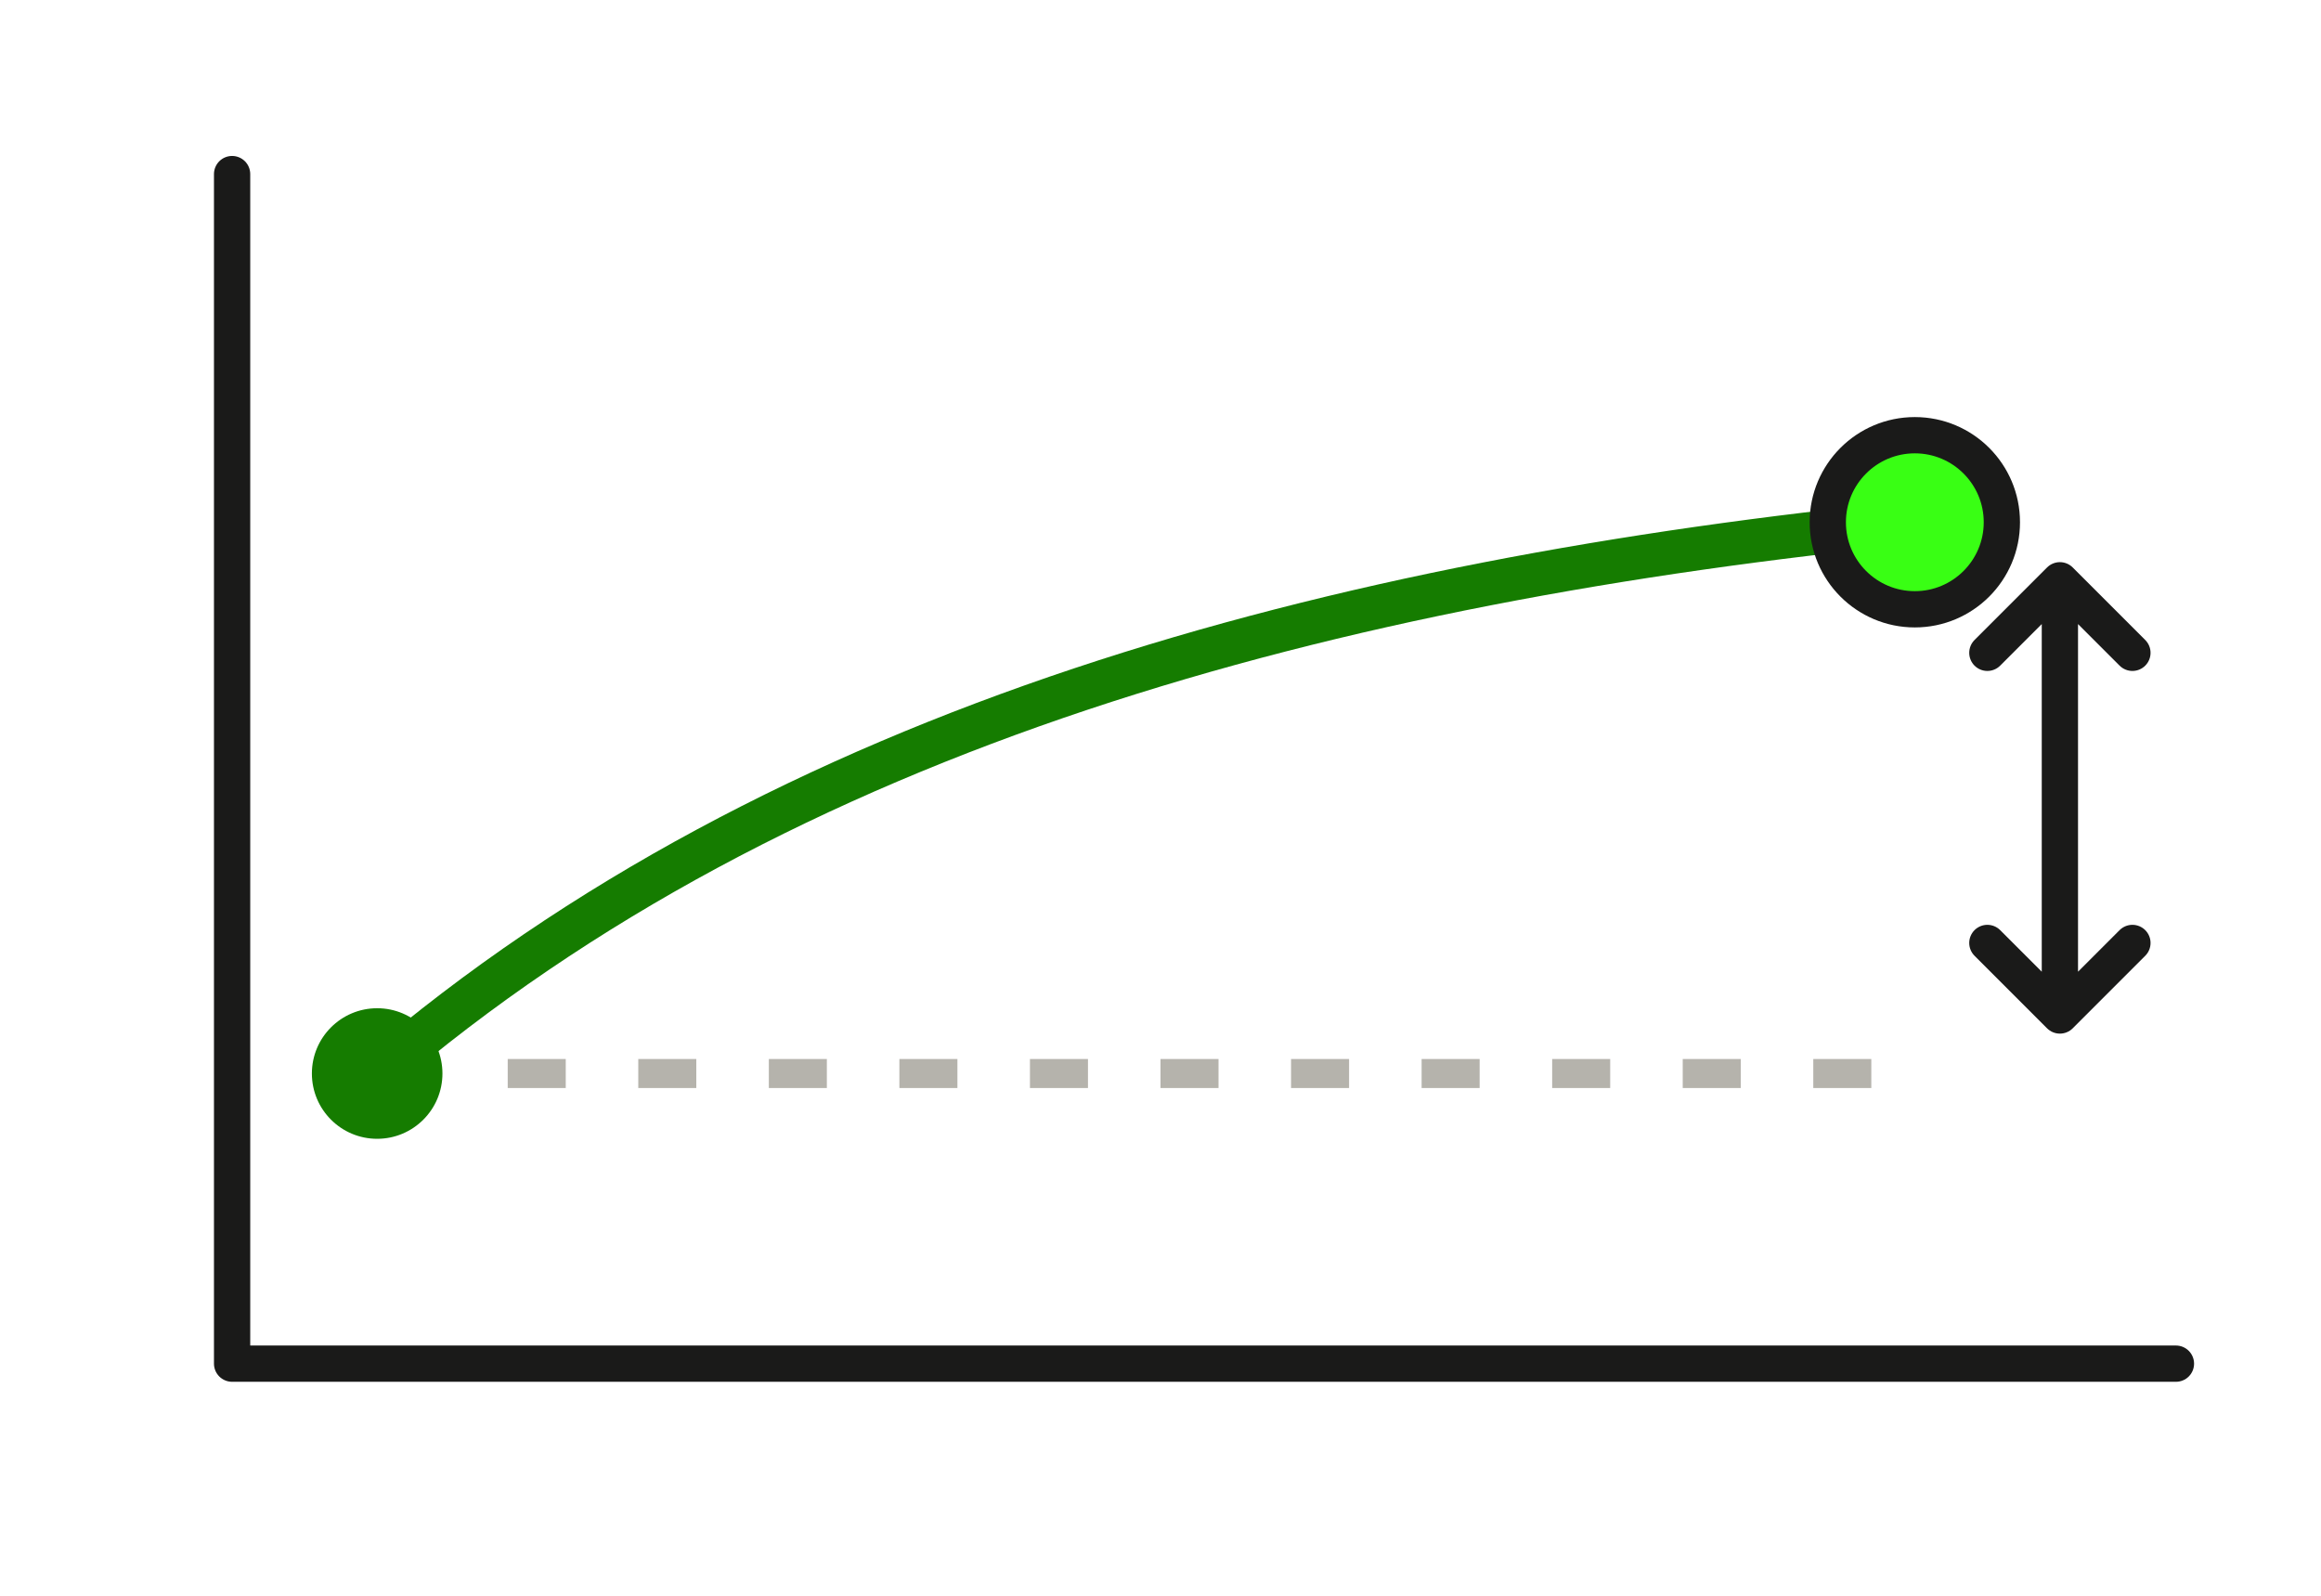
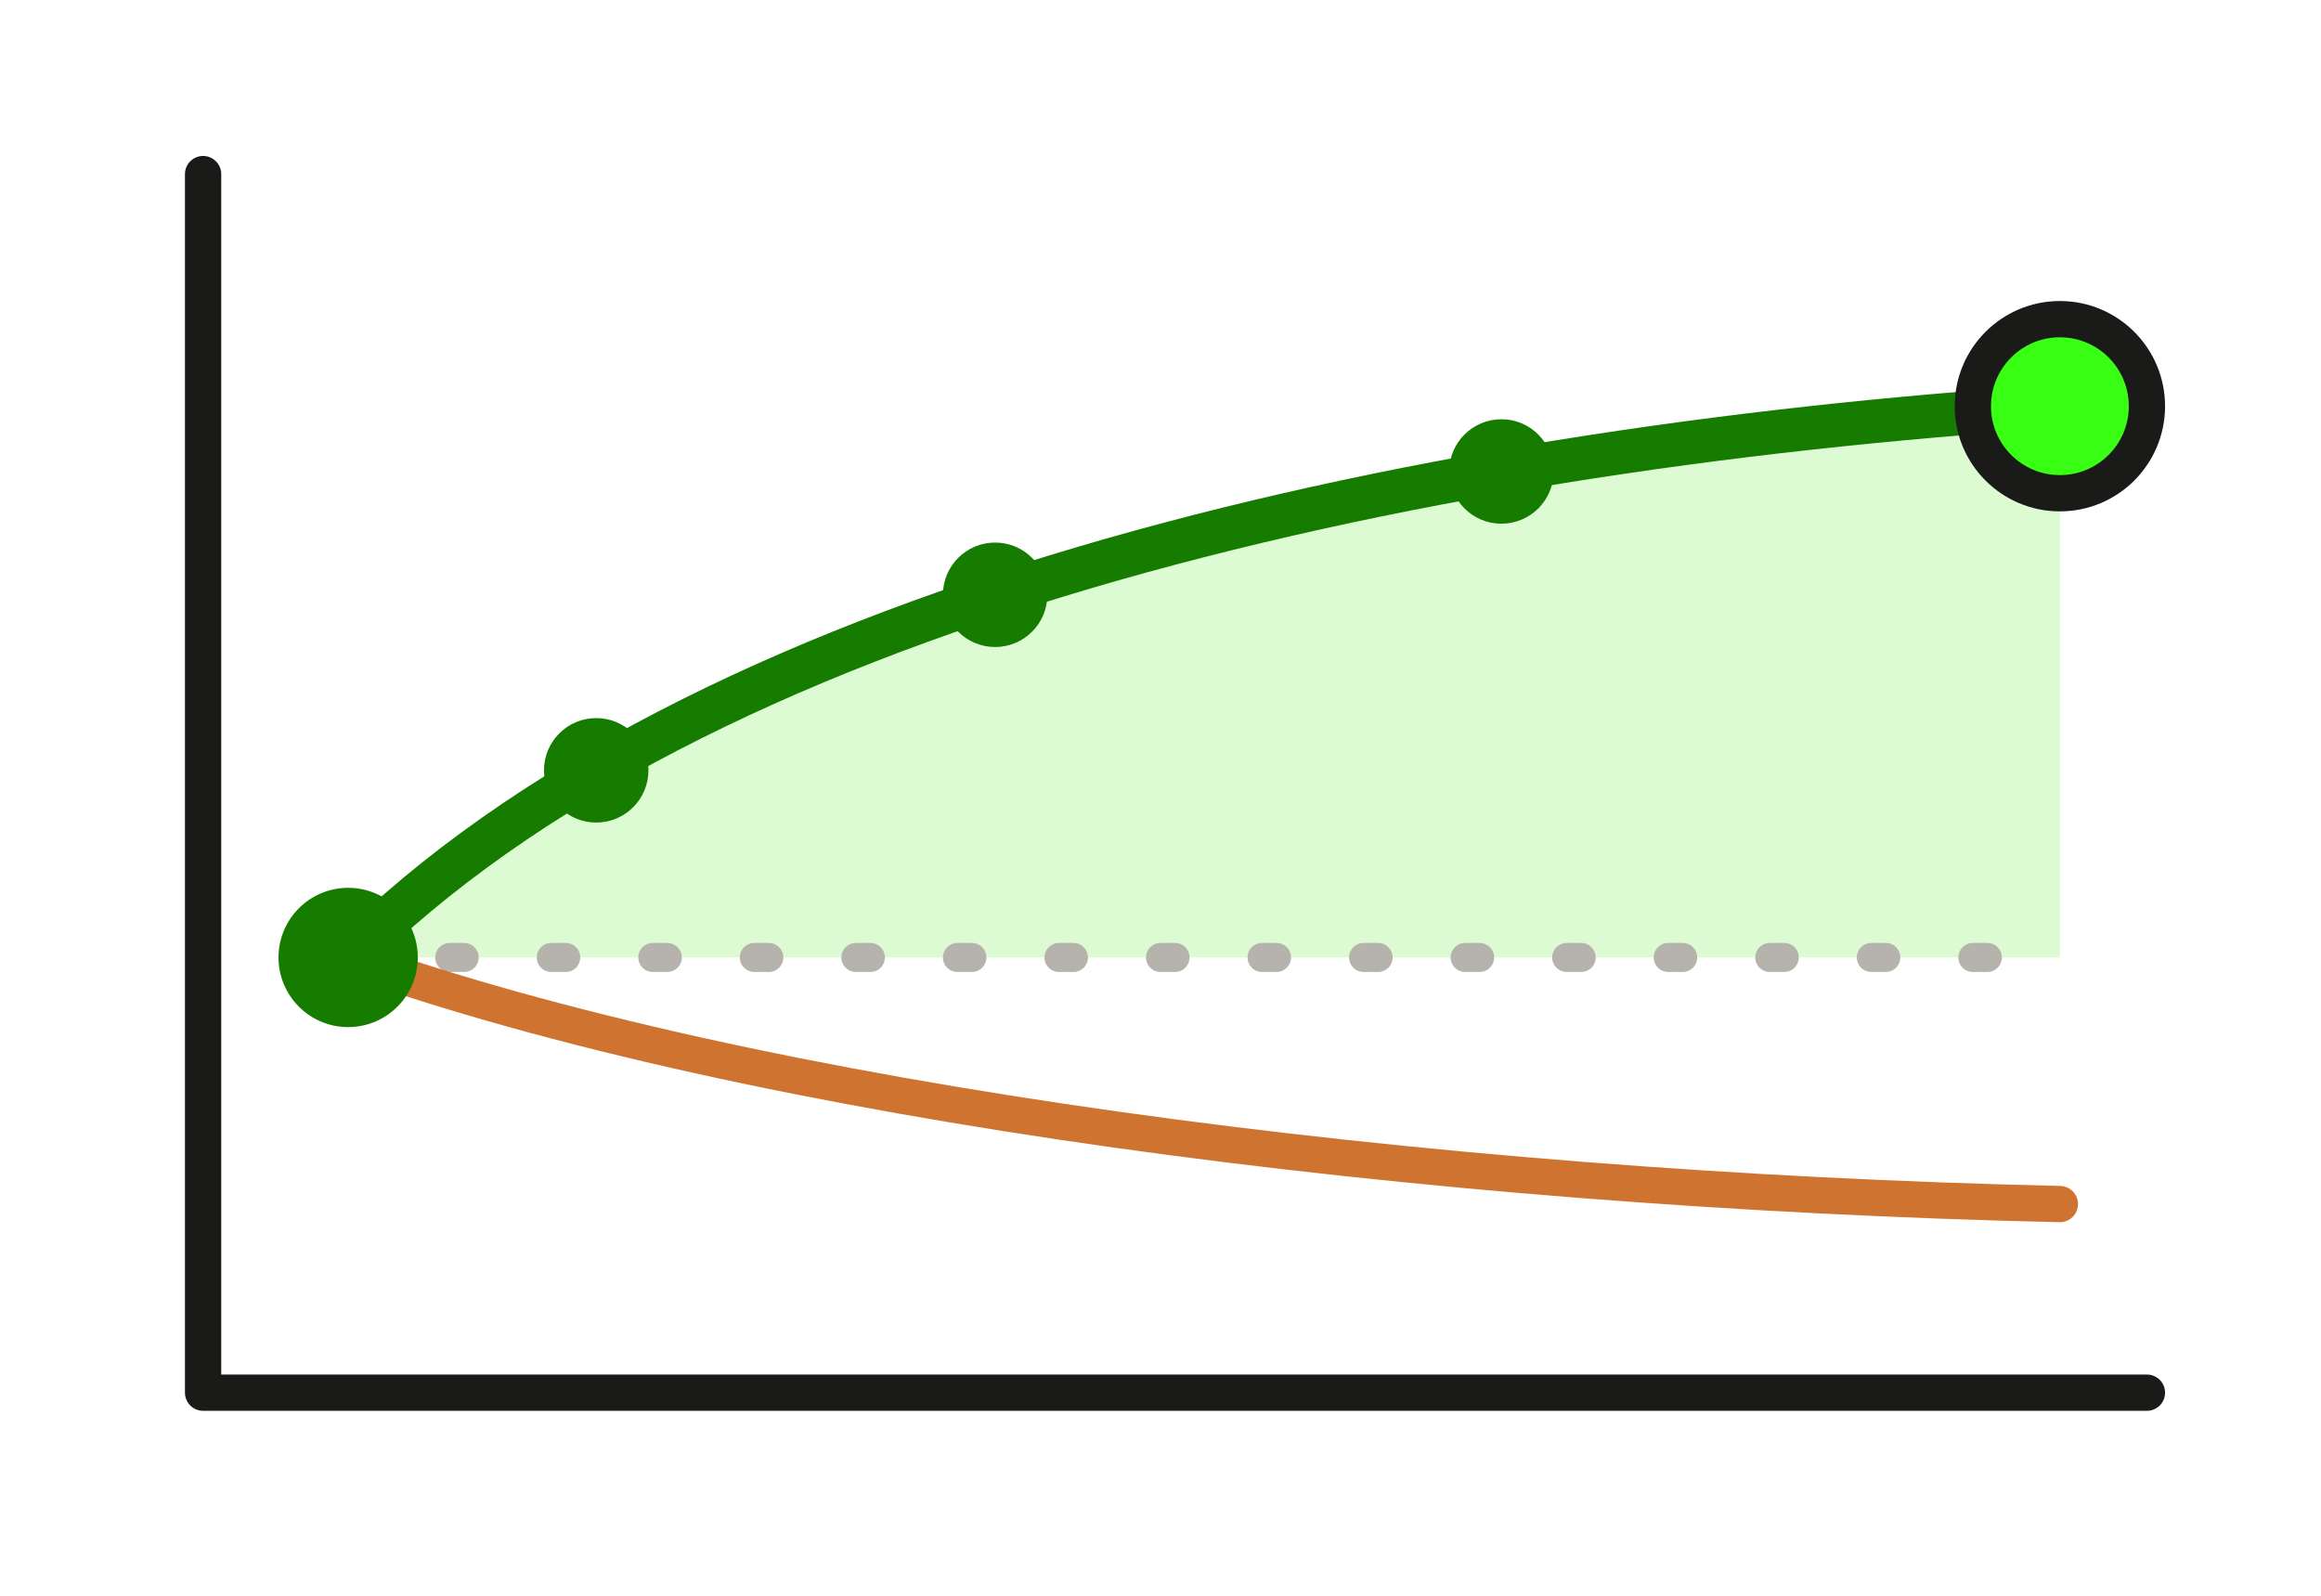
<svg xmlns="http://www.w3.org/2000/svg" viewBox="0 0 160 110" width="320" height="220" role="img" aria-label="Zinskurve seit 1972">
-   <path d="M16 12V94H150" fill="none" stroke="#1A1A19" stroke-width="2.5" stroke-linecap="round" stroke-linejoin="round" />
-   <path d="M26 74H132" stroke="#B5B3AC" stroke-width="2" stroke-dasharray="4 5" />
-   <path d="M26 74C54 50 92 40 132 36" fill="none" stroke="#157C00" stroke-width="3" stroke-linecap="round" />
-   <path d="M142 40V70M137 45L142 40L147 45M137 65L142 70L147 65" fill="none" stroke="#1A1A19" stroke-width="2.5" stroke-linecap="round" stroke-linejoin="round" />
-   <circle cx="26" cy="74" r="4.5" fill="#157C00" />
-   <circle cx="132" cy="36" r="6" fill="#39FF14" stroke="#1A1A19" stroke-width="2.5" stroke-linecap="round" stroke-linejoin="round" />
+   <path d="M24 66C48 42 96 31 142 28V66Z" fill="#DCFBD3" />
+   <path d="M14 12V96H148" fill="none" stroke="#1A1A19" stroke-width="2.5" stroke-linecap="round" stroke-linejoin="round" />
+   <path d="M24 66H142" fill="none" stroke="#B5B3AC" stroke-width="2" stroke-linecap="round" stroke-linejoin="round" stroke-dasharray="1 6" />
+   <path d="M24 66C52 76 98 82 142 83" fill="none" stroke="#CF7430" stroke-width="2.5" stroke-linecap="round" stroke-linejoin="round" />
+   <path d="M24 66C48 42 96 31 142 28" fill="none" stroke="#157C00" stroke-width="3" stroke-linecap="round" stroke-linejoin="round" />
+   <circle cx="41.1" cy="53.1" r="3.6" fill="#157C00" />
+   <circle cx="68.6" cy="41" r="3.6" fill="#157C00" />
+   <circle cx="103.5" cy="32.5" r="3.6" fill="#157C00" />
+   <circle cx="24" cy="66" r="4.8" fill="#157C00" />
+   <circle cx="142" cy="28" r="6" fill="#39FF14" stroke="#1A1A19" stroke-width="2.5" />
</svg>
